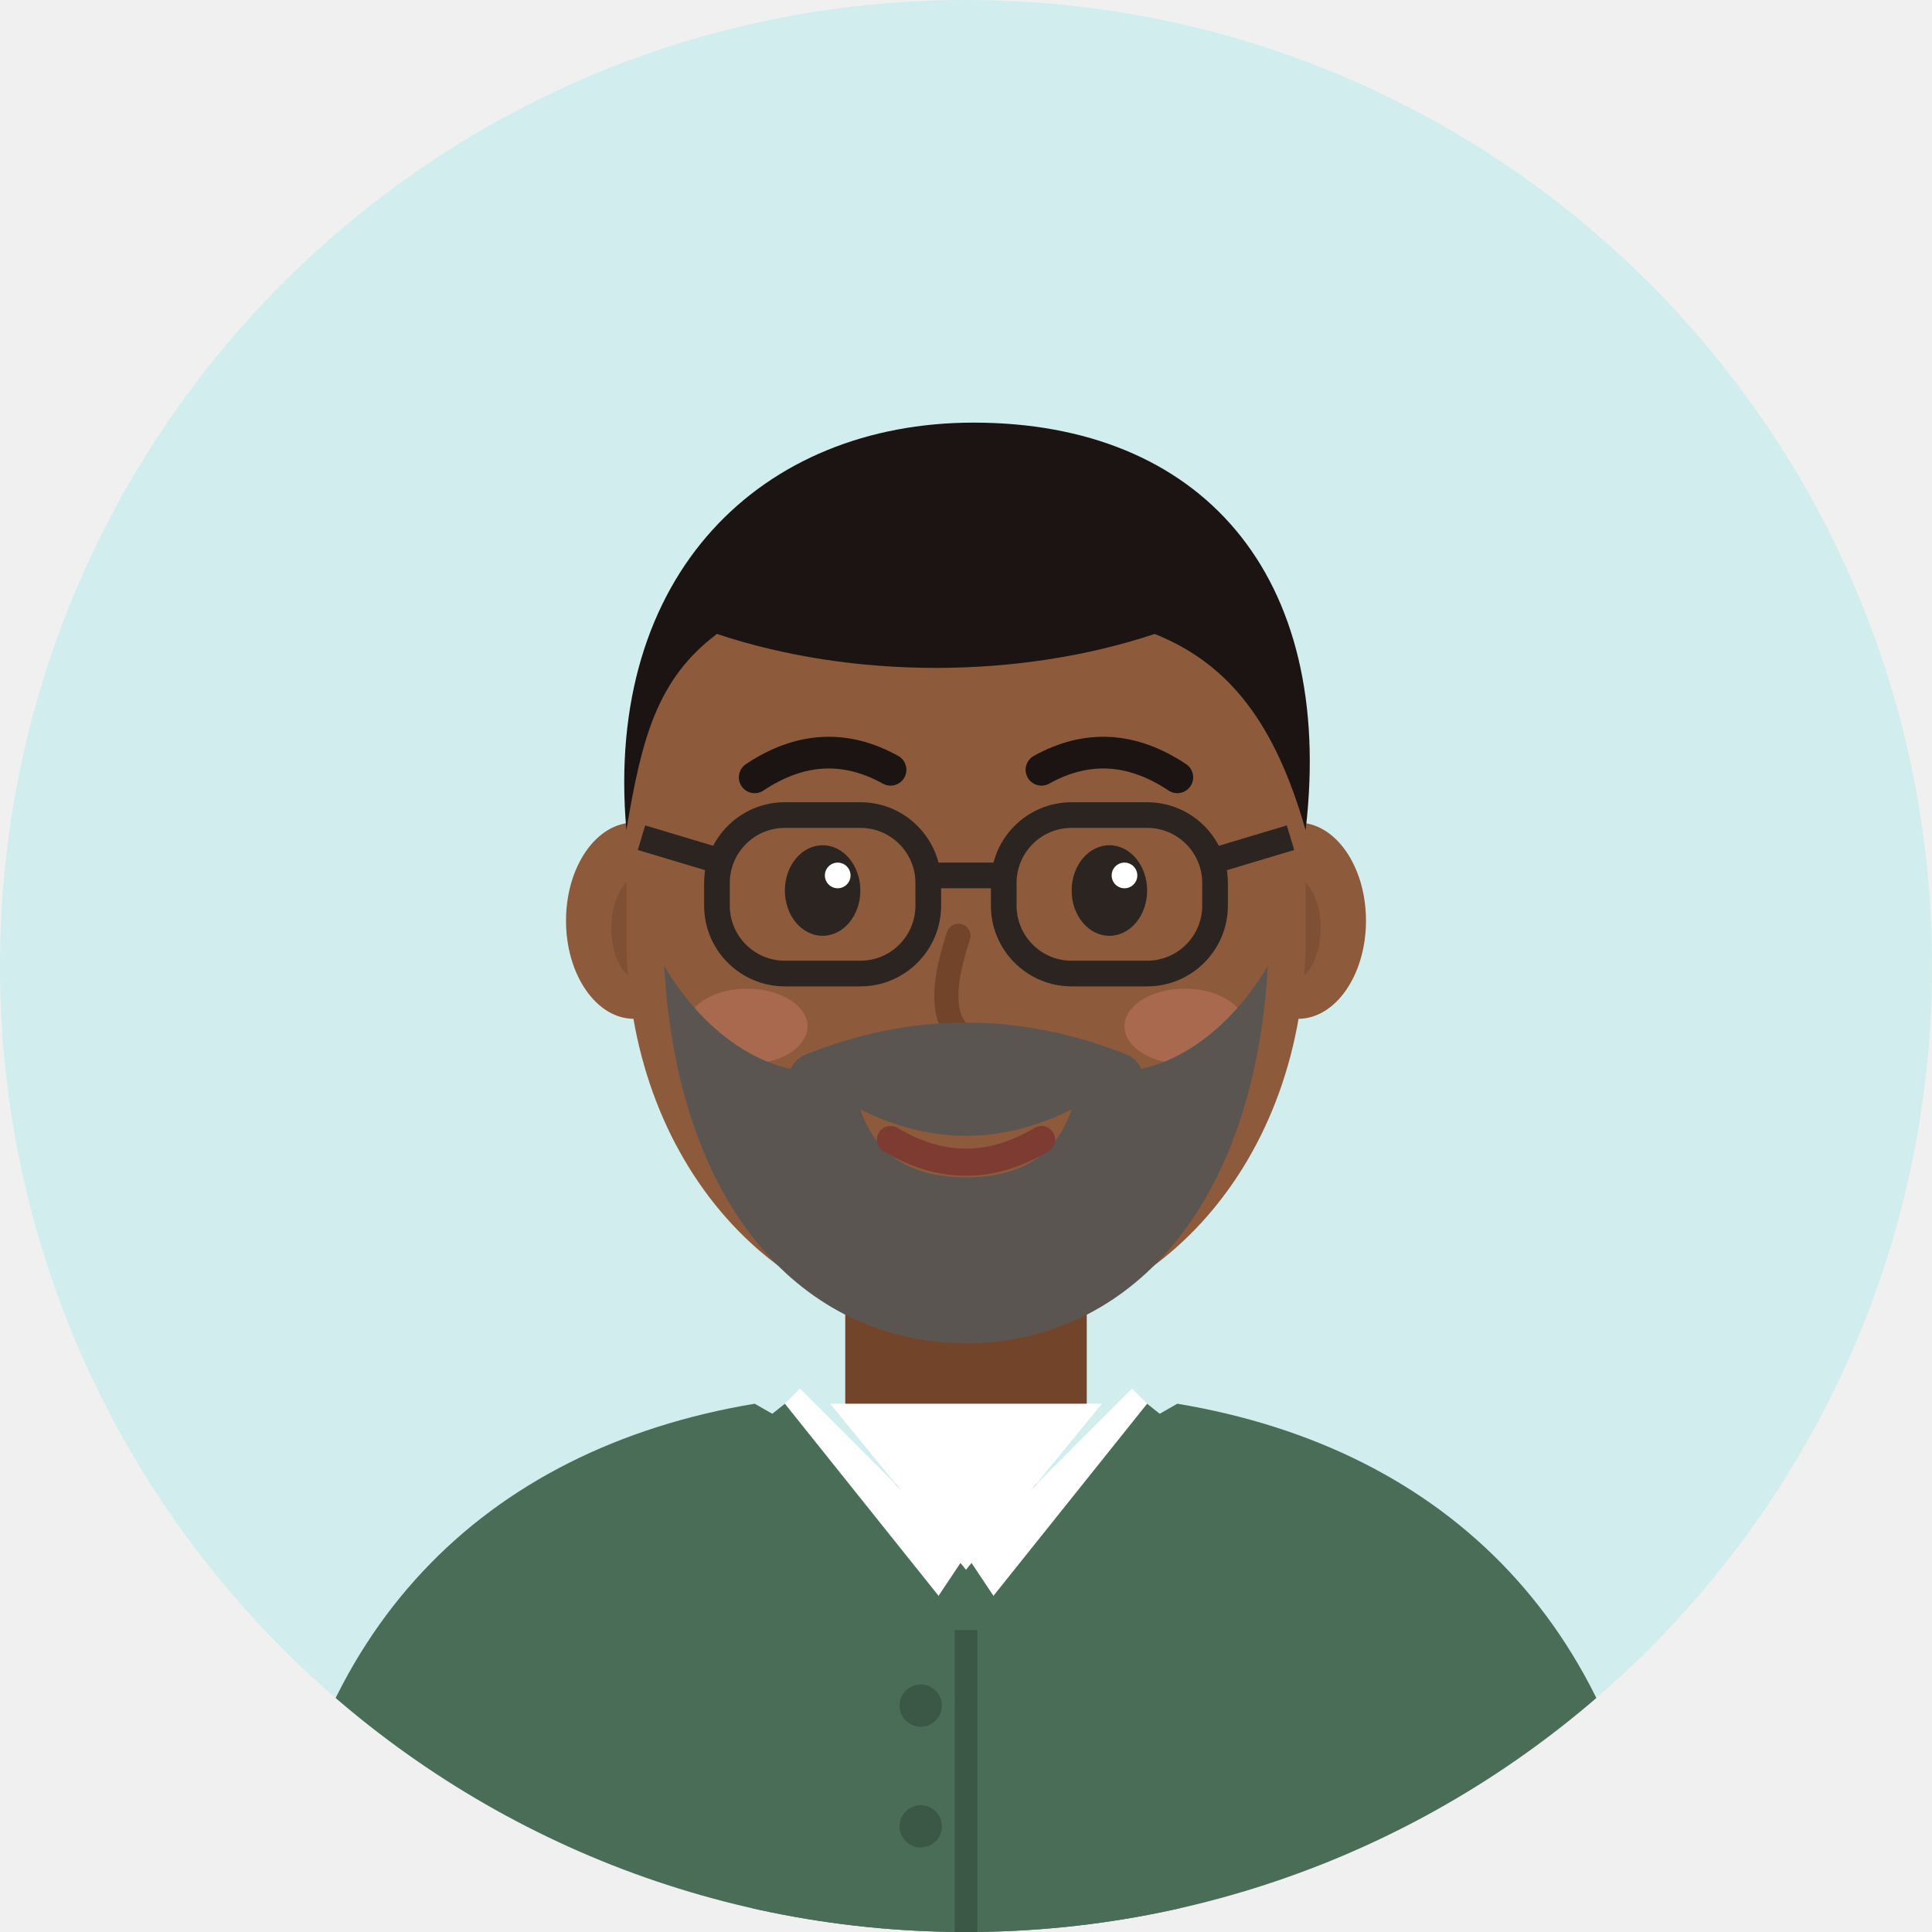
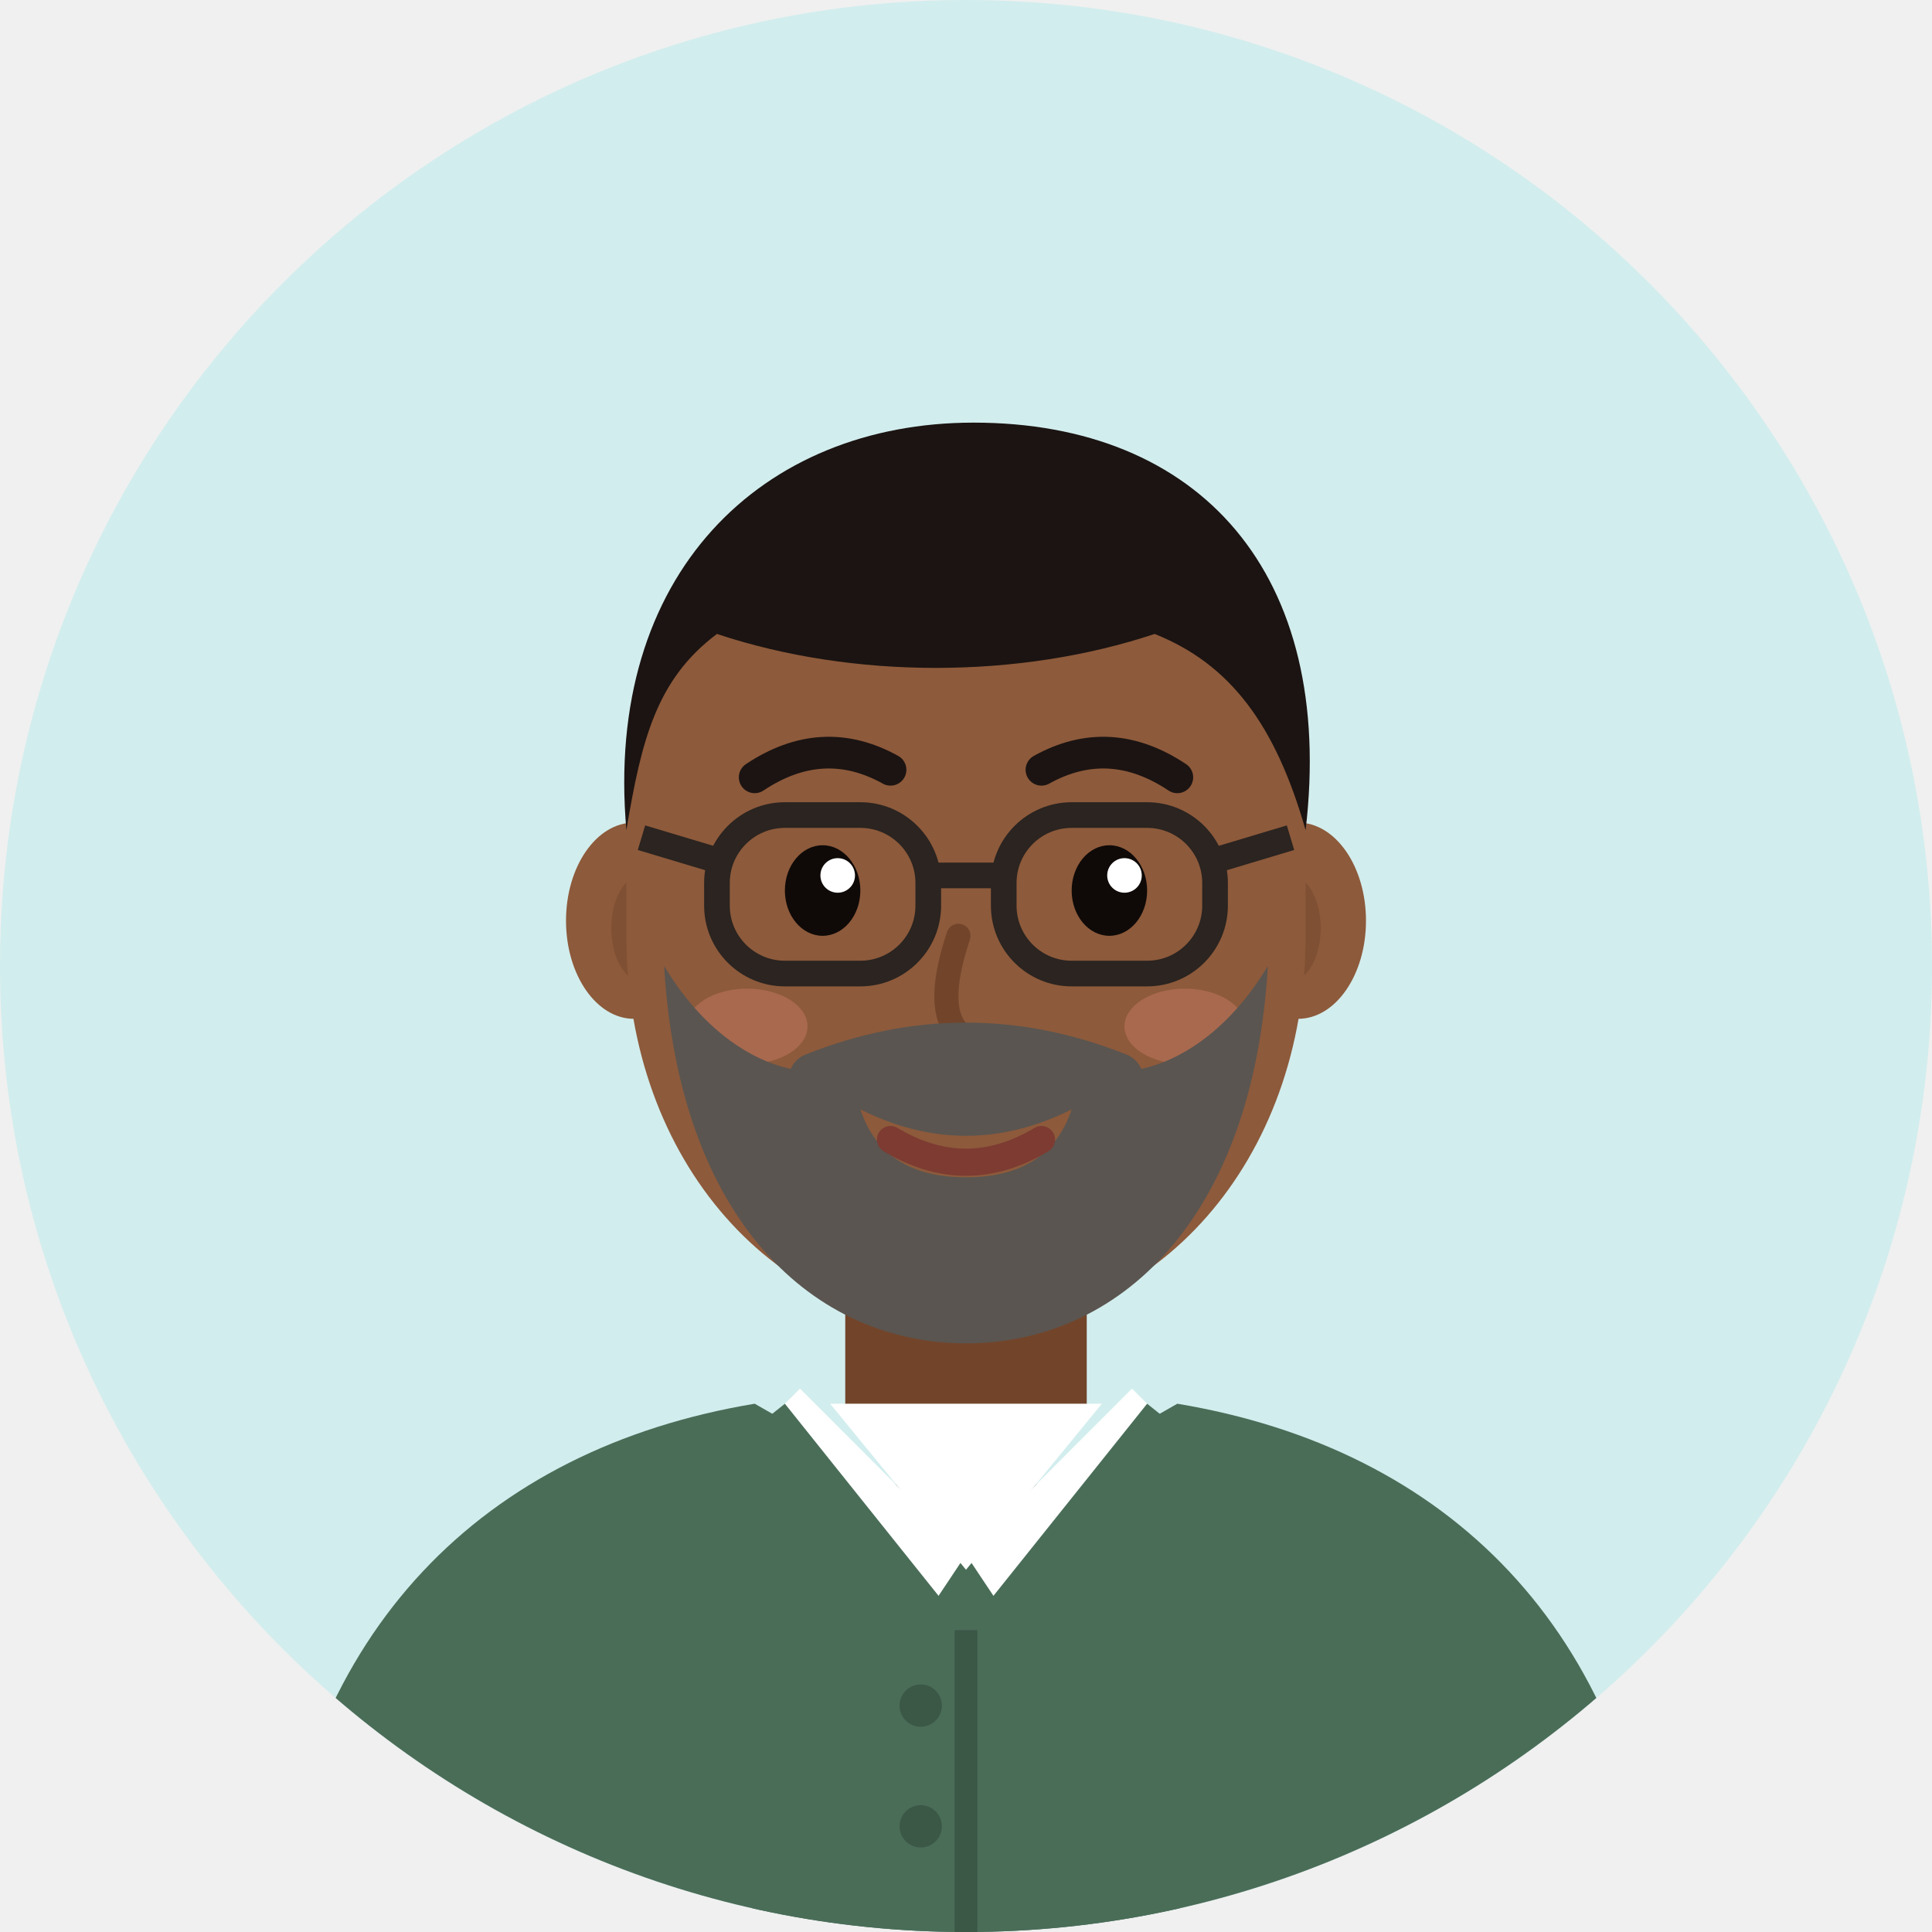
<svg xmlns="http://www.w3.org/2000/svg" viewBox="0 0 256 256" role="img" aria-label="Educação, homem">
  <defs>
    <clipPath id="c">
      <circle cx="128" cy="128" r="128" />
    </clipPath>
  </defs>
  <circle cx="128" cy="128" r="128" fill="#d2eded" />
  <g clip-path="url(#c)">
    <path d="M112 160h32v26c0 8-32 8-32 0z" fill="#72452b" />
    <path d="M36 256c4-40 28-64 64-70l28 16 28-16c36 6 60 30 64 70z" fill="#4a6d58" />
    <path d="M106 184l22 22-12 18-16-34zM150 184l-22 22 12 18 16-34z" fill="#ffffff" />
    <path d="M110 186l18 22 18-22z" fill="#ffffff" />
    <path d="M104 186l24 30v40h-28l-6-62zM152 186l-24 30v40h28l6-62z" fill="#4a6d58" />
    <path d="M128 216v40" stroke="#3b5746" stroke-width="3" />
    <circle cx="122" cy="226" r="2.8" fill="#3b5746" />
    <circle cx="122" cy="242" r="2.8" fill="#3b5746" />
    <ellipse cx="84" cy="122" rx="9" ry="13" fill="#8d5a3b" />
    <ellipse cx="172" cy="122" rx="9" ry="13" fill="#8d5a3b" />
    <ellipse cx="85" cy="123" rx="4" ry="7" fill="#72452b" opacity=".5" />
    <ellipse cx="171" cy="123" rx="4" ry="7" fill="#72452b" opacity=".5" />
    <path d="M128 62c27 0 45 20 45 52v10c0 30-20 52-45 52s-45-22-45-52v-10c0-32 18-52 45-52z" fill="#8d5a3b" />
    <path d="M100 103q9-6 18-1" stroke="#1b1412" stroke-width="4.2" fill="none" stroke-linecap="round" />
    <path d="M138 102q9-5 18 1" stroke="#1b1412" stroke-width="4.2" fill="none" stroke-linecap="round" />
-     <ellipse cx="109" cy="118" rx="5" ry="6" fill="#2b2420" />
-     <ellipse cx="147" cy="118" rx="5" ry="6" fill="#2b2420" />
-     <circle cx="111" cy="116" r="1.7" fill="#fff" />
-     <circle cx="149" cy="116" r="1.7" fill="#fff" />
+     <ellipse cx="109" cy="118" rx="5" ry="6" fill="#0f0a08" />
+     <ellipse cx="147" cy="118" rx="5" ry="6" fill="#0f0a08" />
+     <circle cx="111" cy="116" r="2.29" fill="#fff" />
+     <circle cx="149" cy="116" r="2.29" fill="#fff" />
    <path d="M127 124q-4 12 2 14" stroke="#72452b" stroke-width="3.2" fill="none" stroke-linecap="round" />
    <ellipse cx="99" cy="136" rx="8" ry="5" fill="#ef8f7d" opacity=".28" />
    <ellipse cx="157" cy="136" rx="8" ry="5" fill="#ef8f7d" opacity=".28" />
    <path d="M88 128c2 34 20 50 40 50s38-16 40-50c-6 10-14 14-20 14h-40c-6 0-14-4-20-14z" fill="#5a5550" />
    <path d="M114 147q14 7 28 0q-3 9-14 9t-14-9z" fill="#8d5a3b" />
    <path d="M108 143q20-8 40 0" stroke="#5a5550" stroke-width="7" fill="none" stroke-linecap="round" />
    <path d="M118 151q10 6 20 0" stroke="#7d3b32" stroke-width="3.6" fill="none" stroke-linecap="round" />
    <path d="M83 110c-3-34 18-54 46-54 30 0 48 20 44 54-4-14-10-22-20-26-18 6-40 6-58 0-8 6-10 14-12 26z" fill="#1b1412" />
    <g fill="none" stroke="#2b2420" stroke-width="3.4">
      <rect x="95" y="108" width="28" height="21" rx="9" />
      <rect x="133" y="108" width="28" height="21" rx="9" />
      <path d="M123 116h10M95 114l-10-3M161 114l10-3" />
    </g>
  </g>
</svg>
